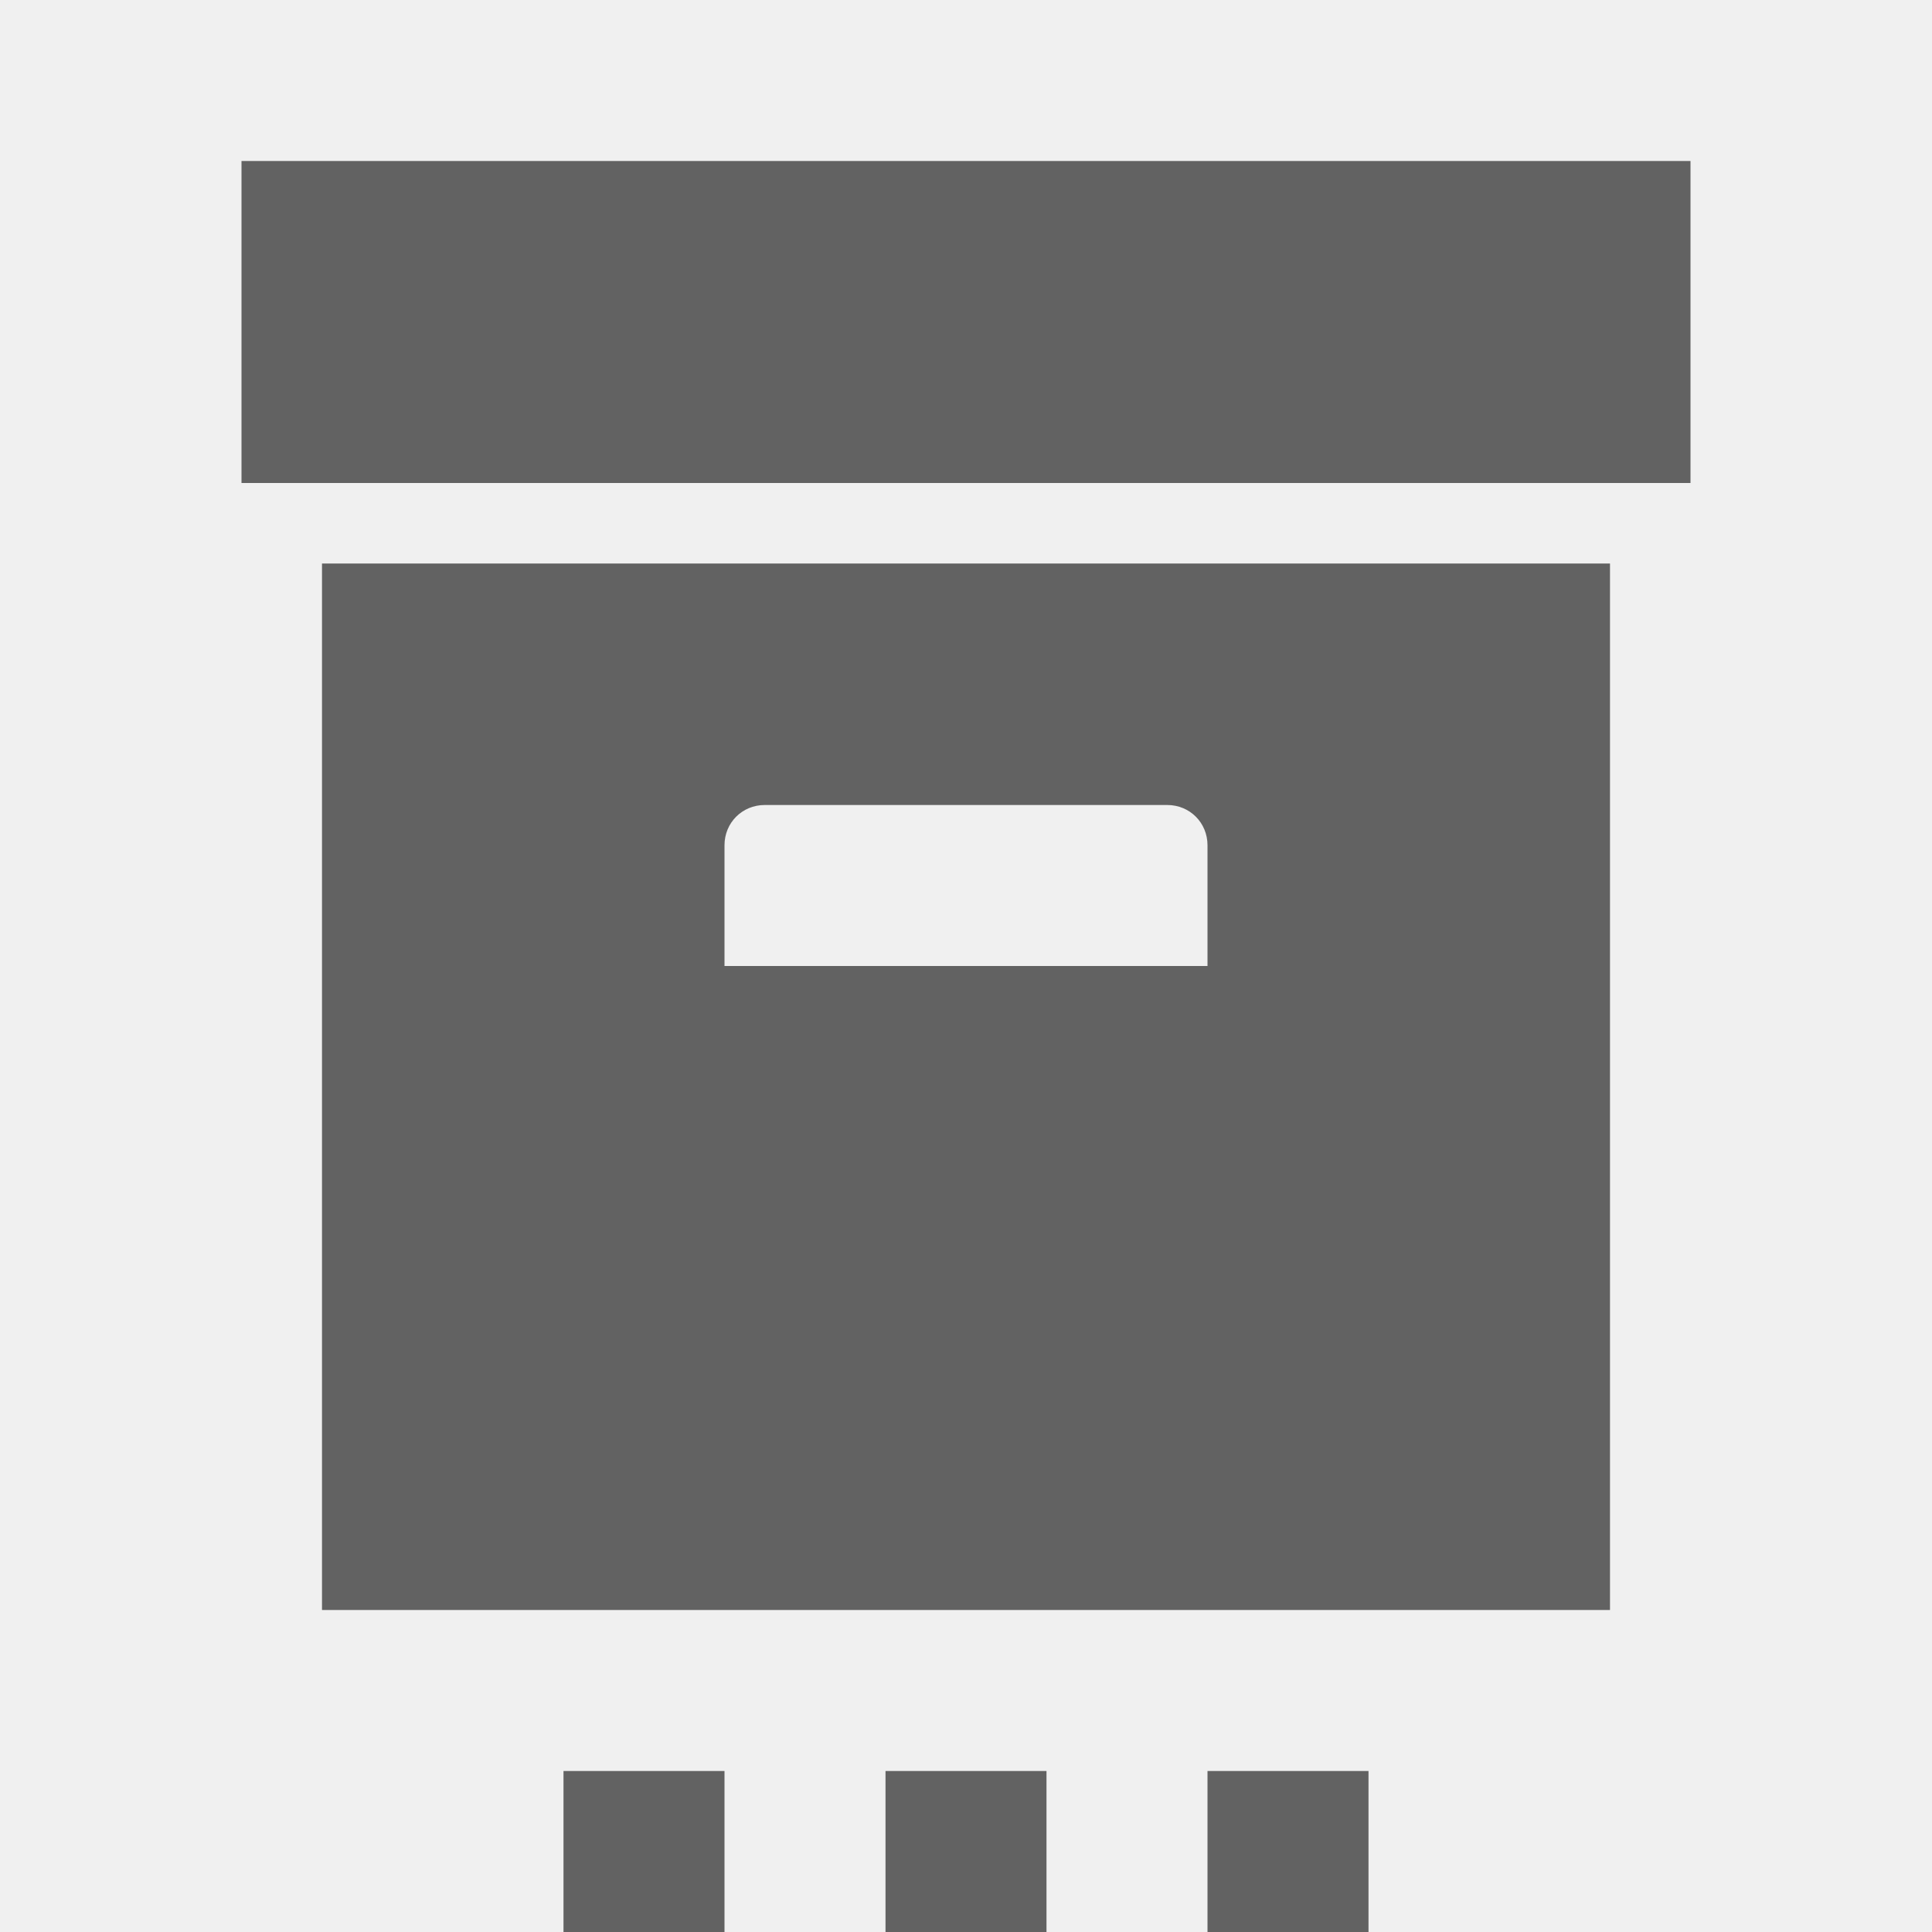
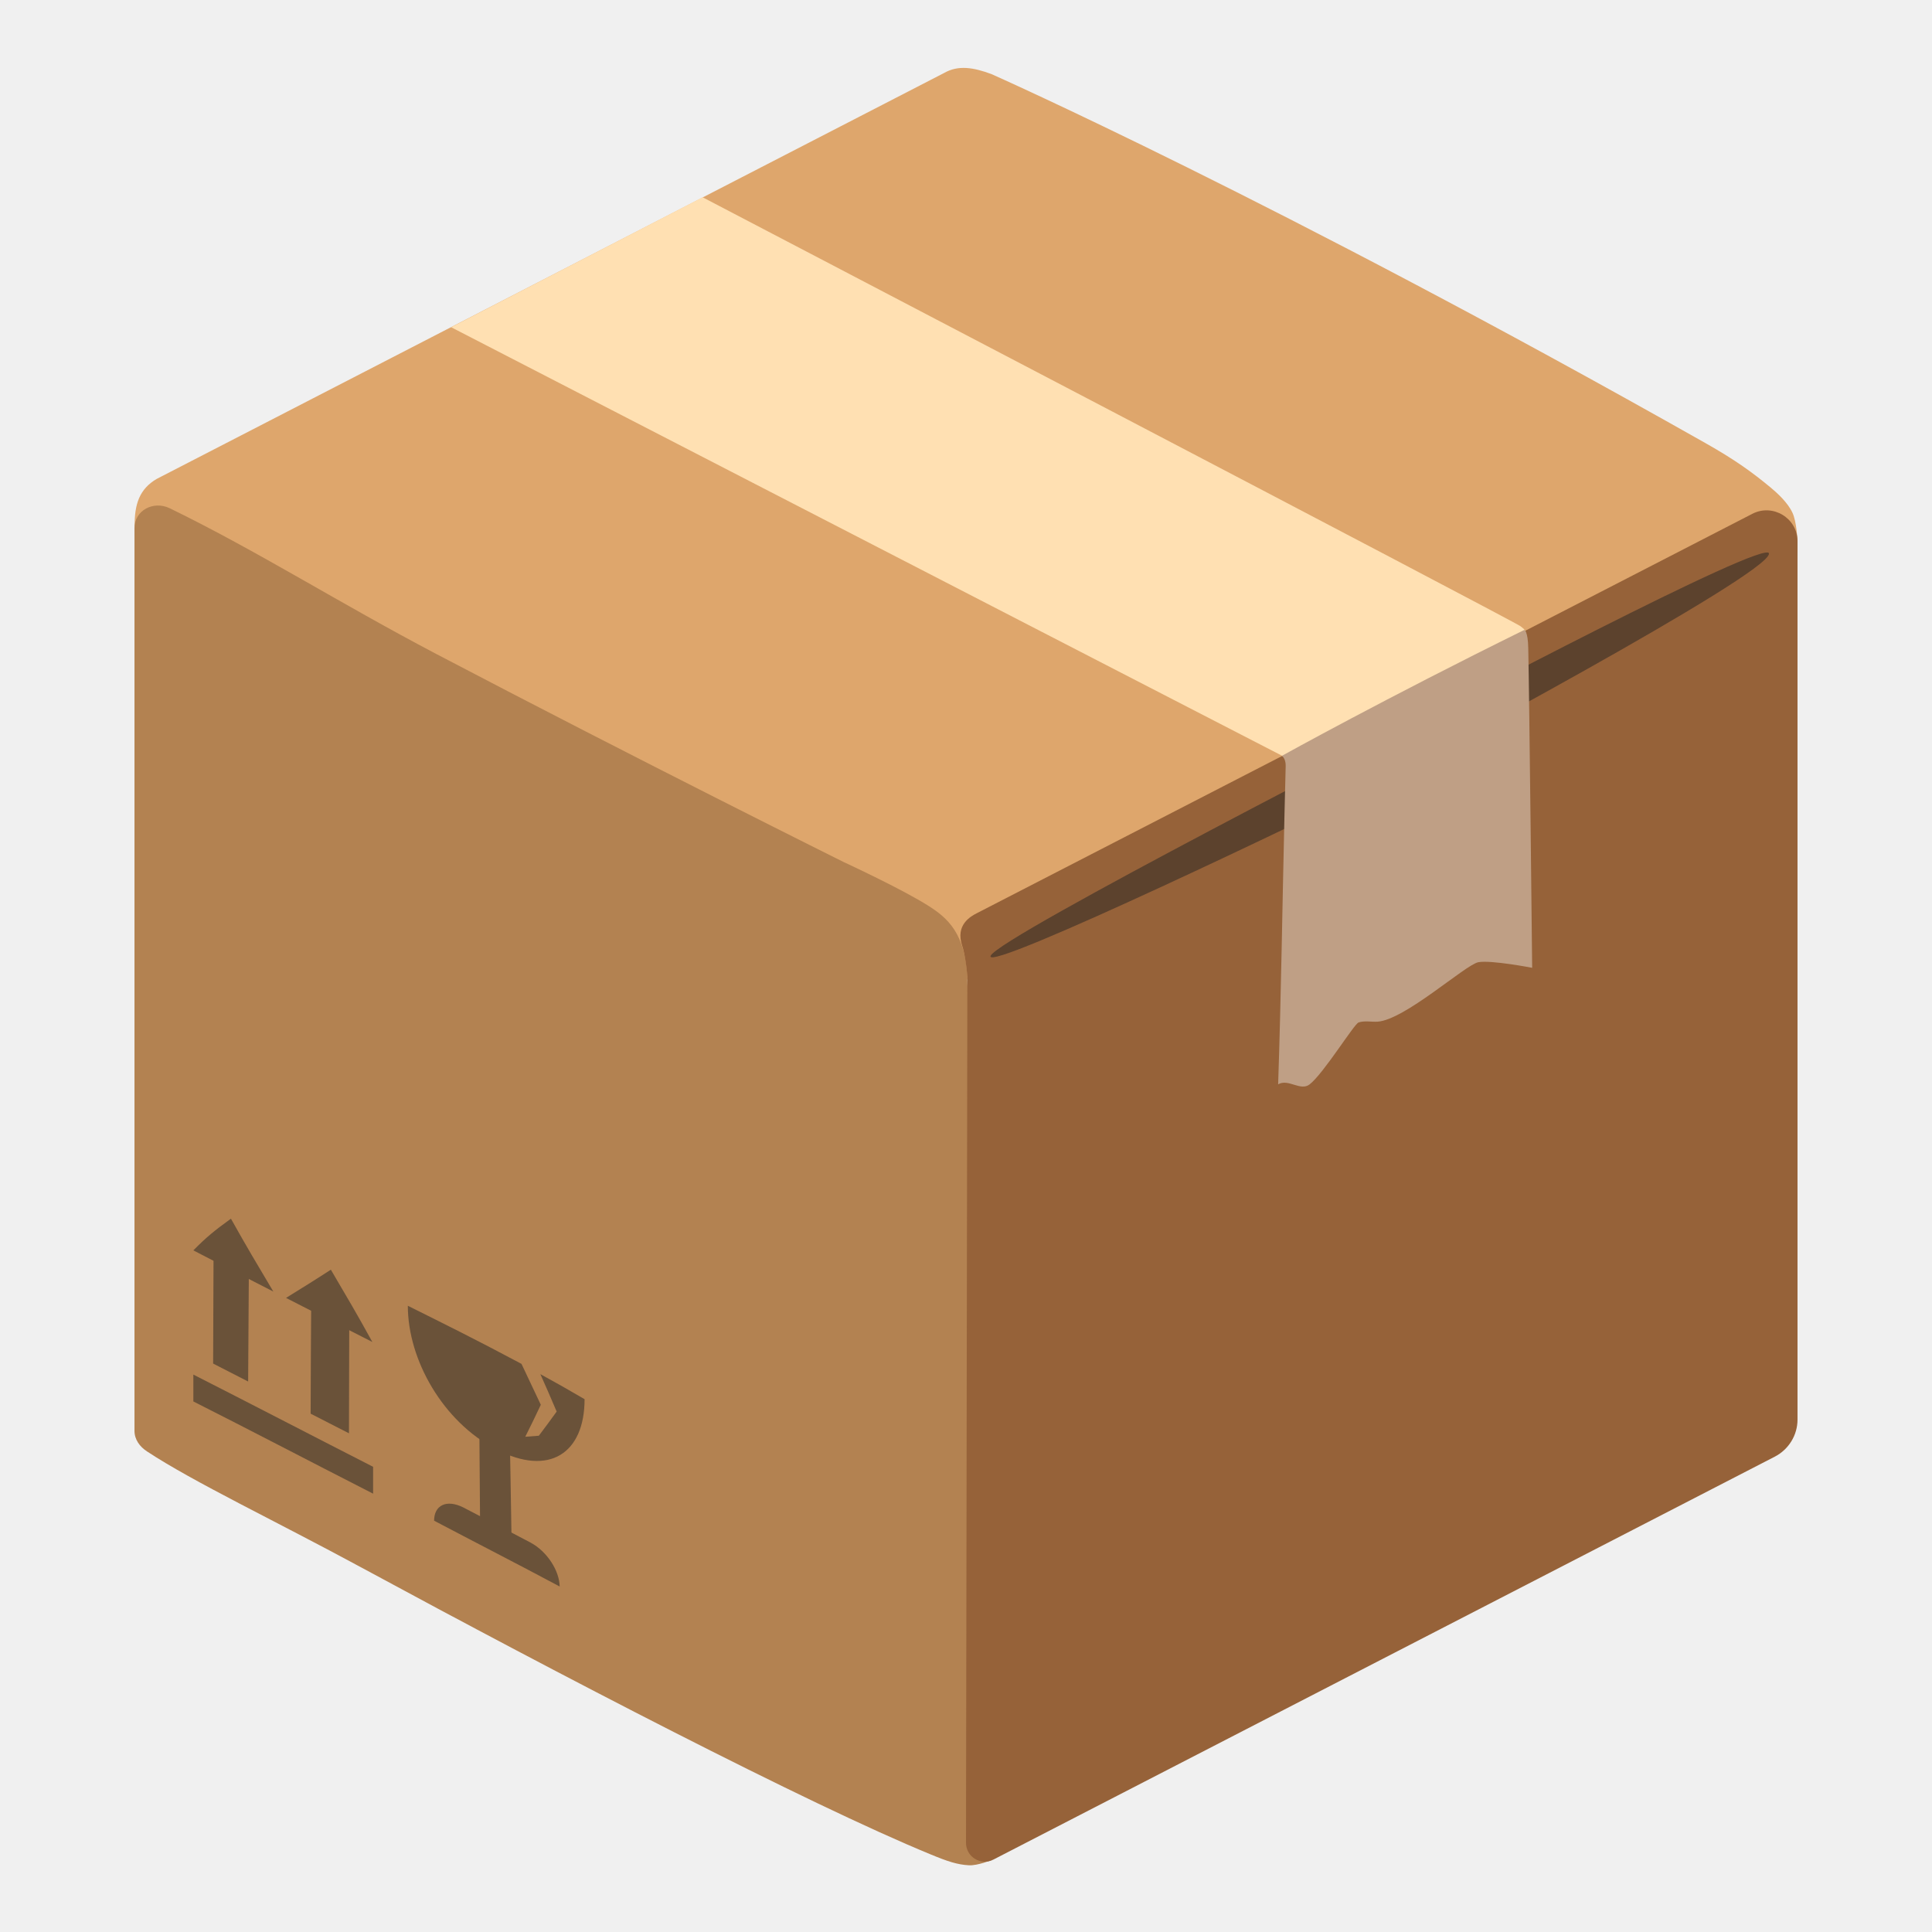
- <svg xmlns="http://www.w3.org/2000/svg" width="24" height="24" preserveAspectRatio="xMidYMid meet" viewBox="0 0 24 24" style="-ms-transform: rotate(360deg); -webkit-transform: rotate(360deg); transform: rotate(360deg);">
-   <path d="M21 2v4H3V2h18M4 7h16v13H4V7m5 5h6v-1.5c0-.28-.22-.5-.5-.5h-5c-.28 0-.5.22-.5.5V12M7 24h2v-2H7v2m4 0h2v-2h-2v2m4 0h2v-2h-2v2z" fill="#626262" />
-   <rect x="0" y="0" width="24" height="24" fill="rgba(0, 0, 0, 0)" />
+ <svg xmlns="http://www.w3.org/2000/svg" aria-hidden="true" role="img" width="1em" height="1em" preserveAspectRatio="xMidYMid meet" viewBox="0 0 128 128">
+   <path fill="#fff" d="M-183.97 248.8h302.33v169.12h-302.33z" />
+   <path d="M62.54 4.84L10.38 31.73c-1.14.67-1.47 1.67-1.46 3.12l.1 1.81L64.09 64.9l54.94-27.79s.06-.28.06-1.26c0 0-.05-1.29-.34-1.89c-.32-.68-1-1.29-1.44-1.66c-1.17-.97-2.34-1.83-4.33-2.95C84.45 13.22 65.69 4.91 65.69 4.91c-1.21-.45-2.21-.61-3.15-.07z" fill="#dea66c" />
+   <path d="M9.74 96.16c3.04 2.01 8.59 4.65 14.2 7.69c13.04 7.06 29.52 15.64 37.72 19.01c1.11.46 1.77.68 2.54.72c.57.03 1.51-.35 1.51-.35s-1.53-55.19-1.62-58.34c-.09-3.08-1.38-4.1-2.52-4.84c-1.78-1.14-5.64-2.92-5.64-2.92s-13.52-6.72-27.02-13.8c-6.42-3.37-11.84-6.82-17.67-9.66c-1.07-.51-2.33.13-2.33 1.33v59.8c0 .57.35 1.05.83 1.36z" fill="#b38251" />
+   <path d="M117.58 96.51L65.82 123.2c-.83.43-1.82-.17-1.82-1.11l.09-57.18c0-.55-.17-1.76-.34-2.24c-.47-1.4.55-1.96 1.01-2.19l51.34-26.44c1.36-.7 2.99.29 2.99 1.82v58.19c0 1.03-.58 1.98-1.51 2.46z" fill="#966239" />
+   <path d="M94.46 47.59S66.09 62.1 65.63 63.33c-.46 1.22 22.26-9.7 24.92-11.07c3.01-1.55 26.65-14.19 26.65-15.58c.01-1.14-22.74 10.91-22.74 10.91z" opacity=".5" fill="#212121" />
+   <g opacity=".5">
+     <path d="M12.81 92.85c3.69 1.86 7.35 3.78 11.91 6.11v-1.78c-4.54-2.32-8.21-4.23-11.91-6.11v1.78z" fill="#212121" />
+     <path d="M20.58 93.66c1.04.53 1.56.8 2.54 1.3c.01-3.1.01-4.65.02-7.75c-.98-.5-1.49-.76-2.52-1.29c-.02 3.1-.03 4.64-.04 7.74z" fill="#212121" />
+     <path d="M14.12 90.34c.86.44 1.34.69 2.32 1.19l.05-7.72c-.99-.51-1.47-.75-2.34-1.21c-.01 3.1-.02 4.65-.03 7.74z" fill="#212121" />
+     <path d="M18.95 85.99c2.37 1.21 3.63 1.86 5.72 2.92c-1.04-1.89-1.61-2.85-2.75-4.79c-1.17.76-1.78 1.13-2.97 1.87z" fill="#212121" />
+     <path d="M12.81 82.84c1.77.92 2.96 1.53 5.3 2.73c-1.16-1.95-1.74-2.92-2.81-4.83c-1.09.79-1.6 1.2-2.49 2.1z" fill="#212121" />
+   </g>
+   <g opacity=".5">
+     <path d="M31.81 101.4c.83.43 1.26.66 2.09 1.09c-.06-3.68-.09-5.52-.16-9.2c-.8-.42-1.2-.63-2-1.04c.03 3.66.04 5.49.07 9.15z" fill="#212121" />
+     <path d="M28.76 100.75c3.04 1.6 5.4 2.8 8.32 4.36c-.02-1.05-.83-2.32-1.93-2.91c-1.72-.91-2.7-1.41-4.44-2.32c-1.12-.57-1.95-.16-1.95.87z" fill="#212121" />
+     <path d="M34.55 90.36l1.28 2.71c-.4.85-.61 1.28-1.03 2.12c.36-.03.54-.04.9-.07c.48-.64.72-.96 1.18-1.6c-.42-.99-.64-1.49-1.08-2.48c1.22.67 1.82 1.01 2.93 1.66c0 3.58-2.34 5.16-5.86 3.32c-3.52-1.83-5.85-5.92-5.85-9.51c2.62 1.31 4.38 2.17 7.53 3.85z" fill="#212121" />
+   </g>
+   <path d="M100.74 41.49c-.5-.37-54.19-28.42-54.19-28.42l-16.66 8.61l55.05 28.39l.03.03l16.11-8.25s-.03-.08-.12-.18c-.07-.06-.19-.15-.22-.18z" fill="#ffe0b2" />
+   <path d="M101 41.73c-9.12 4.49-16.06 8.34-16.06 8.34c.23.23.24.53.24.68c-.03 1.16-.05 2.08-.08 3.23c-.14 5.95-.22 11.91-.42 17.86c.67-.4 1.48.48 2.09 0c.94-.74 2.94-4 3.24-4.1c.4-.13.83-.03 1.24-.05c1.8-.1 5.83-3.77 6.69-3.94c.83-.16 3.57.37 3.57.37s-.19-18.15-.26-21.2c-.02-1.08-.25-1.19-.25-1.19z" fill="#bf9f85" />
+   <path d="M-98.73 4.84l-51.83 26.68c-2.52 1.48-1.8 5.09-1.8 5.09l55.17 28.3l55.07-27.86c.05-.17.11-1.21-.15-3.19c-.14-1.04-3.25-2.94-6.03-4.51C-76.82 13.22-95.58 4.91-95.58 4.91c-1.21-.45-2.2-.61-3.15-.07z" fill="#dea66c" />
+   <path d="M-151.53 96.16c3.04 2.01 8.59 4.65 14.2 7.69c13.04 7.06 29.52 15.64 37.72 19.01c2.45 1.01 3.75.51 3.75.51s-1.15-56.3-1.11-59.45c.02-1.32-1.59-3.12-2.74-3.86c-1.78-1.14-5.64-2.92-5.64-2.92s-13.52-6.72-27.02-13.8c-6.42-3.37-11.84-6.82-17.67-9.66c-1.06-.52-2.33.12-2.32 1.31v59.8c0 .58.36 1.06.83 1.37z" fill="#bf8049" />
+   <path d="M-43.69 96.51l-51.76 26.69c-.83.43-1.82-.17-1.82-1.11l.09-57.18c0-.55-.41-1.98-.56-2.48c-.14-.5.35-1.51.81-1.74l51.76-26.66c1.36-.7 2.99.29 2.99 1.82v58.19c0 1.04-.58 1.99-1.51 2.47z" fill="#9e673c" />
+   <path d="M-70.71 52.26c3.01-1.55 26.65-14.19 26.65-15.58c0-1.14-22.75 10.91-22.75 10.91S-95.18 62.1-95.64 63.33c-.45 1.22 22.26-9.7 24.93-11.07z" fill="#212121" opacity=".5" />
+   <g opacity=".5">
+     <path d="M-148.46 92.85c3.69 1.86 7.35 3.78 11.91 6.11v-1.78c-4.54-2.32-8.21-4.23-11.91-6.11v1.78z" fill="#212121" />
+     <path d="M-140.69 93.66c1.04.53 1.56.8 2.54 1.3c.01-3.1.01-4.65.02-7.75c-.98-.5-1.49-.76-2.52-1.29c-.01 3.1-.02 4.64-.04 7.74z" fill="#212121" />
+     <path d="M-147.15 90.34c.86.44 1.34.69 2.32 1.19l.05-7.72c-.99-.51-1.47-.75-2.34-1.21c-.01 3.1-.02 4.65-.03 7.74z" fill="#212121" />
+     <path d="M-142.32 85.99c2.37 1.21 3.63 1.86 5.72 2.92c-1.04-1.89-1.61-2.85-2.75-4.79c-1.17.76-1.78 1.13-2.97 1.87z" fill="#212121" />
+     <path d="M-148.46 82.84c1.77.92 2.96 1.53 5.3 2.73c-1.16-1.95-1.74-2.92-2.81-4.83c-1.09.79-1.6 1.2-2.49 2.1z" fill="#212121" />
+   </g>
+   <g opacity=".5">
+     <path d="M-129.46 101.4c.83.43 1.26.66 2.09 1.09c-.06-3.68-.09-5.52-.16-9.2c-.8-.42-1.2-.63-2-1.04c.03 3.66.04 5.49.07 9.15z" fill="#212121" />
+     <path d="M-132.51 100.75c3.04 1.6 5.4 2.8 8.32 4.36c-.02-1.05-.83-2.32-1.93-2.91c-1.72-.91-2.7-1.41-4.44-2.32c-1.12-.57-1.94-.16-1.95.87z" fill="#212121" />
+     <path d="M-126.72 90.36l1.28 2.71c-.4.85-.61 1.28-1.03 2.12c.36-.03.54-.04.9-.07c.48-.64.72-.96 1.18-1.6c-.42-.99-.64-1.49-1.08-2.48c1.22.67 1.82 1.01 2.93 1.66c0 3.58-2.34 5.16-5.86 3.32c-3.52-1.83-5.85-5.92-5.85-9.51c2.63 1.31 4.38 2.17 7.53 3.85z" fill="#212121" />
+   </g>
+   <path d="M-61.86 42.33c-.5-.37-54.32-28.49-54.32-28.49l-16.68 8.6l55.11 28.37c4.76-2.45 12.32-6.35 16.12-8.3a1.15 1.15 0 0 0-.23-.18z" fill="#ffe0b2" />
+   <path d="M-61.63 42.5c-8.34 3.77-16.5 8.11-16.5 8.11c.21.09.73.74.73.74c-.03 1.16-.05 2.31-.08 3.47c-.14 5.95-.22 11.91-.42 17.86c.67-.4 1.48.48 2.09 0c.94-.74 2.94-4 3.24-4.1c.4-.13.83-.03 1.24-.05c1.8-.1 5.83-3.77 6.69-3.94c.83-.16 3.57.37 3.57.37s-.21-18.15-.26-21.2c-.02-.87-.3-1.26-.3-1.26z" fill="#bf9f85" />
+   <g>
+     <path d="M223.81 4.84l-51.83 26.68c-2.52 1.48-1.8 5.09-1.8 5.09l55.17 28.3l55.07-27.86c.05-.17.11-1.21-.15-3.19c-.14-1.04-3.25-2.94-6.03-4.51c-28.53-16.12-47.29-24.42-47.29-24.42c-1.2-.47-2.2-.63-3.14-.09z" fill="#dea66c" />
+     <path d="M171.01 96.16c3.04 2.01 8.59 4.65 14.2 7.69c13.04 7.06 29.52 15.64 37.72 19.01c2.45 1.01 3.75.51 3.75.51s-1.15-56.3-1.11-59.45c.02-1.32-1.59-3.12-2.74-3.86c-1.78-1.14-5.64-2.92-5.64-2.92s-13.52-6.72-27.02-13.8c-6.42-3.37-11.84-6.82-17.67-9.66c-1.06-.52-2.33.12-2.32 1.31v59.8c0 .58.35 1.06.83 1.37z" fill="#bf8049" />
+     <path d="M278.85 96.51l-51.76 26.69c-.83.43-1.82-.17-1.82-1.11l.09-57.18c0-.55-.41-1.98-.56-2.48c-.14-.5.35-1.51.81-1.74l51.76-26.66c1.36-.7 2.99.29 2.99 1.82v58.19c0 1.04-.59 1.99-1.51 2.47z" fill="#9e673c" />
+     <path d="M251.82 52.26c3.01-1.55 26.65-14.19 26.65-15.58c0-1.14-22.75 10.91-22.75 10.91S227.36 62.1 226.9 63.33c-.46 1.22 22.26-9.7 24.92-11.07z" fill="#784d30" />
+     <g opacity=".85">
+       <path d="M173.36 93.22c3.69 1.86 7.35 3.78 11.91 6.11v-1.78c-4.54-2.32-8.21-4.23-11.91-6.11v1.78z" fill="#784d30" />
+       <path d="M181.13 94.02c1.04.53 1.56.8 2.54 1.3c.01-3.1.01-4.65.02-7.75c-.98-.5-1.49-.76-2.52-1.29c-.02 3.1-.03 4.65-.04 7.74z" fill="#784d30" />
+       <path d="M174.67 90.71c.86.44 1.34.69 2.32 1.19l.05-7.72c-.99-.51-1.47-.75-2.34-1.21c-.01 3.09-.02 4.64-.03 7.74z" fill="#784d30" />
+       <path d="M179.5 86.36c2.37 1.21 3.63 1.86 5.72 2.92c-1.04-1.89-1.61-2.85-2.75-4.79c-1.17.76-1.78 1.13-2.97 1.87z" fill="#784d30" />
+       <path d="M173.36 83.2c1.77.92 2.96 1.53 5.3 2.73c-1.16-1.95-1.74-2.92-2.81-4.83c-1.09.79-1.6 1.2-2.49 2.1z" fill="#784d30" />
+     </g>
+     <g opacity=".85">
+       <path d="M192.35 101.77c.83.43 1.26.66 2.09 1.09c-.06-3.68-.09-5.52-.16-9.2c-.8-.42-1.2-.63-2-1.04c.04 3.66.05 5.49.07 9.15z" fill="#784d30" />
+       <path d="M189.31 101.12c3.04 1.6 5.4 2.8 8.32 4.36c-.02-1.05-.83-2.32-1.93-2.91c-1.72-.91-2.7-1.41-4.44-2.32c-1.12-.57-1.95-.16-1.95.87z" fill="#784d30" />
+       <path d="M195.1 90.73l1.28 2.71c-.4.85-.61 1.28-1.03 2.12c.36-.03.54-.04.9-.07c.48-.64.72-.96 1.18-1.6c-.42-.99-.64-1.49-1.08-2.48c1.22.67 1.82 1.01 2.93 1.66c0 3.58-2.34 5.16-5.86 3.32c-3.52-1.83-5.85-5.92-5.85-9.51c2.62 1.31 4.38 2.17 7.53 3.85z" fill="#784d30" />
+     </g>
+     <path d="M260.68 42.33c-.5-.37-54.32-28.49-54.32-28.49l-16.68 8.6l55.11 28.37c4.76-2.45 12.32-6.35 16.12-8.3c-.07-.06-.14-.12-.23-.18z" fill="#ffe0b2" />
+     <path d="M260.91 42.5c-8.34 3.77-16.5 8.11-16.5 8.11c.21.09.73.74.73.74c-.03 1.16-.05 2.31-.08 3.47c-.14 5.95-.22 11.91-.42 17.86c.67-.4 1.48.48 2.09 0c.94-.74 2.94-4 3.24-4.1c.4-.13.83-.03 1.24-.05c1.8-.1 5.83-3.77 6.69-3.94c.83-.16 3.57.37 3.57.37s-.21-18.15-.26-21.2c-.02-.87-.3-1.26-.3-1.26z" fill="#bf9f85" />
+   </g>
+   <g>
+     <path d="M566.51 4.84l-51.83 26.68c-2.52 1.48-1.8 5.09-1.8 5.09l55.17 28.3l55.07-27.86c.05-.17.11-1.21-.15-3.19c-.14-1.04-3.25-2.94-6.03-4.51c-28.53-16.12-47.29-24.42-47.29-24.42c-1.2-.47-2.2-.63-3.14-.09z" fill="#dea66c" />
+     <path d="M513.71 96.16c3.04 2.01 8.59 4.65 14.2 7.69c13.04 7.06 29.52 15.64 37.72 19.01c2.45 1.01 3.75.51 3.75.51s-1.15-56.3-1.11-59.45c.02-1.32-1.59-3.12-2.74-3.86c-1.78-1.14-5.64-2.92-5.64-2.92s-13.52-6.72-27.02-13.8c-6.42-3.37-11.84-6.82-17.67-9.66c-1.06-.52-2.33.12-2.32 1.31v59.8c0 .58.35 1.06.83 1.37z" fill="#bf8049" />
+     <path d="M621.55 96.51l-51.76 26.69c-.83.43-1.82-.17-1.82-1.11l.09-57.18c0-.55-.41-1.98-.56-2.48c-.14-.5.35-1.51.81-1.74l51.76-26.66c1.36-.7 2.99.29 2.99 1.82v58.19a2.815 2.815 0 0 1-1.51 2.47z" fill="#9e673c" />
+     <path d="M594.52 52.26c3.01-1.55 26.65-14.19 26.65-15.58c0-1.14-22.75 10.91-22.75 10.91S570.06 62.1 569.6 63.33c-.46 1.22 22.26-9.7 24.92-11.07z" fill="#784d30" />
+     <g opacity=".85">
+       <path d="M516.06 93.22c3.69 1.86 7.35 3.78 11.91 6.11v-1.78c-4.54-2.32-8.21-4.23-11.91-6.11v1.78z" fill="#784d30" />
+       <path d="M523.82 94.02c1.04.53 1.56.8 2.54 1.3c.01-3.1.01-4.65.02-7.75c-.98-.5-1.49-.76-2.52-1.29c-.01 3.1-.02 4.65-.04 7.74z" fill="#784d30" />
+       <path d="M517.37 90.71c.86.44 1.34.69 2.32 1.19l.05-7.72c-.99-.51-1.47-.75-2.34-1.21c-.01 3.09-.02 4.64-.03 7.74z" fill="#784d30" />
+       <path d="M522.2 86.36c2.37 1.21 3.64 1.86 5.72 2.92c-1.04-1.89-1.61-2.85-2.75-4.79c-1.17.76-1.78 1.13-2.97 1.87z" fill="#784d30" />
+       <path d="M516.06 83.2c1.77.92 2.96 1.53 5.3 2.73c-1.16-1.95-1.74-2.92-2.81-4.83c-1.09.79-1.61 1.2-2.49 2.1z" fill="#784d30" />
+     </g>
+     <g opacity=".85">
+       <path d="M535.05 101.77c.83.43 1.26.66 2.09 1.09c-.06-3.68-.09-5.52-.16-9.2c-.8-.42-1.2-.63-2-1.04c.04 3.66.05 5.49.07 9.15z" fill="#784d30" />
+       <path d="M532.01 101.12c3.04 1.6 5.4 2.8 8.32 4.36c-.02-1.05-.83-2.32-1.93-2.91c-1.72-.91-2.7-1.41-4.44-2.32c-1.13-.57-1.95-.16-1.95.87z" fill="#784d30" />
+       <path d="M537.8 90.73l1.28 2.71c-.4.85-.61 1.28-1.03 2.12c.36-.03.54-.04.9-.07c.48-.64.72-.96 1.18-1.6c-.42-.99-.64-1.49-1.08-2.48c1.22.67 1.82 1.01 2.93 1.66c0 3.58-2.34 5.16-5.86 3.32s-5.85-5.92-5.85-9.51c2.62 1.31 4.38 2.17 7.53 3.85z" fill="#784d30" />
+     </g>
+     <path d="M603.38 42.33c-.5-.37-54.32-28.49-54.32-28.49l-16.68 8.6l55.11 28.37c4.76-2.45 12.32-6.35 16.12-8.3c-.07-.06-.14-.12-.23-.18z" fill="#fce8b2" />
+     <path d="M603.61 42.5c-8.34 3.77-16.5 8.11-16.5 8.11c.21.09.72.74.72.74c-.03 1.16-.05 2.31-.08 3.47c-.14 5.95-.22 11.91-.42 17.86c.67-.4 1.48.48 2.09 0c.94-.74 2.94-4 3.24-4.1c.4-.13.83-.03 1.24-.05c1.8-.1 5.83-3.77 6.69-3.94c.83-.16 3.57.37 3.57.37s-.21-18.15-.26-21.2c-.01-.87-.29-1.26-.29-1.26z" fill="#ecb354" />
+   </g>
+   <g>
+     <path d="M62.54 216.07l-51.83 26.68c-2.52 1.48-1.8 5.09-1.8 5.09l55.17 28.3l55.07-27.86c.05-.17.11-1.21-.15-3.19c-.14-1.04-3.25-2.94-6.03-4.51c-28.53-16.12-47.29-24.42-47.29-24.42c-1.2-.47-2.2-.63-3.14-.09z" fill="#dea66c" />
+     <path d="M9.74 307.39c3.04 2.01 8.59 4.65 14.2 7.69c13.04 7.06 29.52 15.64 37.72 19.01c2.45 1.01 3.75.51 3.75.51s-1.15-56.3-1.11-59.45c.02-1.32-1.59-3.12-2.74-3.86c-1.78-1.14-5.64-2.92-5.64-2.92s-13.52-6.72-27.02-13.8c-6.42-3.37-11.84-6.82-17.67-9.66c-1.06-.52-2.33.12-2.32 1.31v59.8c0 .59.35 1.06.83 1.37z" fill="#bd8955" />
+     <path d="M117.58 307.74l-51.76 26.69c-.83.43-1.82-.17-1.82-1.11l.09-57.18c0-.55-.41-1.98-.56-2.48c-.14-.5.35-1.51.81-1.74l51.76-26.66c1.36-.7 2.99.29 2.99 1.82v58.19c0 1.04-.58 1.99-1.51 2.47z" fill="#a06841" />
+     <path d="M90.55 263.49c3.01-1.55 26.65-14.19 26.65-15.58c0-1.14-22.75 10.91-22.75 10.91s-28.37 14.51-28.83 15.74c-.44 1.22 22.27-9.7 24.93-11.07z" fill="#784d30" />
+     <g opacity=".73">
+       <path d="M12.09 304.45c3.69 1.86 7.35 3.78 11.91 6.11v-1.78c-4.54-2.32-8.21-4.23-11.91-6.11v1.78z" fill="#784d30" />
+       <path d="M19.86 305.25c1.04.53 1.56.8 2.54 1.3c.01-3.1.01-4.65.02-7.75c-.98-.5-1.49-.76-2.52-1.29c-.02 3.1-.03 4.65-.04 7.74z" fill="#784d30" />
+       <path d="M13.4 301.94c.86.44 1.34.69 2.32 1.19l.05-7.72c-.99-.51-1.47-.75-2.34-1.21c-.01 3.09-.02 4.64-.03 7.74z" fill="#784d30" />
+       <path d="M18.23 297.59c2.37 1.21 3.63 1.86 5.72 2.92c-1.04-1.89-1.61-2.85-2.75-4.79c-1.17.76-1.78 1.13-2.97 1.87z" fill="#784d30" />
+       <path d="M12.09 294.43c1.77.92 2.96 1.53 5.3 2.73c-1.16-1.95-1.74-2.92-2.81-4.83c-1.09.79-1.6 1.2-2.49 2.1z" fill="#784d30" />
+     </g>
+     <g opacity=".73">
+       <path d="M31.09 313c.83.43 1.26.66 2.09 1.09c-.06-3.68-.09-5.52-.16-9.2c-.8-.42-1.2-.63-2-1.04c.03 3.66.04 5.49.07 9.15z" fill="#784d30" />
+       <path d="M28.04 312.35c3.04 1.6 5.4 2.8 8.32 4.36c-.02-1.05-.83-2.33-1.93-2.91c-1.72-.91-2.7-1.41-4.44-2.32c-1.12-.57-1.95-.16-1.95.87z" fill="#784d30" />
+       <path d="M33.83 301.96l1.28 2.71c-.4.85-.61 1.28-1.03 2.12c.36-.03.54-.04.9-.07c.48-.64.72-.96 1.18-1.6c-.42-.99-.64-1.49-1.08-2.48c1.22.67 1.82 1.01 2.93 1.66c0 3.58-2.34 5.16-5.86 3.32c-3.52-1.83-5.85-5.92-5.85-9.51c2.62 1.31 4.38 2.17 7.53 3.85z" fill="#784d30" />
+     </g>
+     <path d="M99.41 253.56c-.5-.37-54.32-28.49-54.32-28.49l-16.68 8.6l55.11 28.37c4.76-2.45 12.32-6.35 16.12-8.3c-.06-.06-.14-.12-.23-.18z" fill="#fce8b2" />
+     <path d="M99.64 253.73c-8.34 3.77-16.5 8.11-16.5 8.11c.21.09.73.74.73.74c-.03 1.16-.05 2.31-.08 3.47c-.14 5.95-.22 11.91-.42 17.86c.67-.4 1.48.48 2.09 0c.94-.74 2.94-4 3.24-4.1c.4-.13.83-.03 1.24-.05c1.8-.1 5.83-3.77 6.69-3.94c.83-.16 3.57.37 3.57.37s-.21-18.15-.26-21.2c-.02-.87-.3-1.26-.3-1.26z" fill="#ecb354" />
+   </g>
+   <g>
+     <path d="M401.82 4.84l-51.83 26.68c-2.52 1.48-1.8 5.09-1.8 5.09l55.17 28.3l55.07-27.86c.05-.17.11-1.21-.15-3.19c-.14-1.04-3.25-2.94-6.03-4.51c-28.53-16.12-47.29-24.42-47.29-24.42c-1.2-.47-2.2-.63-3.14-.09z" fill="#e6a467" />
+     <path d="M349.02 96.16c3.04 2.01 8.59 4.65 14.2 7.69c13.04 7.06 29.52 15.64 37.72 19.01c2.45 1.01 3.75.51 3.75.51s-1.15-56.3-1.11-59.45c.02-1.32-1.59-3.12-2.74-3.86c-1.78-1.14-5.64-2.92-5.64-2.92s-13.52-6.72-27.02-13.8c-6.42-3.37-11.84-6.82-17.67-9.66c-1.06-.52-2.33.12-2.32 1.31v59.8c0 .58.35 1.06.83 1.37z" fill="#d68b52" />
+     <path d="M456.86 96.51L405.1 123.2c-.83.43-1.82-.17-1.82-1.11l.09-57.18c0-.55-.41-1.98-.56-2.48c-.14-.5.35-1.51.81-1.74l51.76-26.66c1.36-.7 2.99.29 2.99 1.82v58.19a2.815 2.815 0 0 1-1.51 2.47z" fill="#a06841" />
+     <path d="M429.83 52.26c3.01-1.55 26.65-14.19 26.65-15.58c0-1.14-22.75 10.91-22.75 10.91S405.36 62.1 404.9 63.33c-.45 1.22 22.27-9.7 24.93-11.07z" fill="#784d30" />
+     <g opacity=".73">
+       <path d="M351.37 93.22c3.69 1.86 7.35 3.78 11.91 6.11v-1.78c-4.54-2.32-8.21-4.23-11.91-6.11v1.78z" fill="#784d30" />
+       <path d="M359.13 94.02c1.04.53 1.56.8 2.54 1.3c.01-3.1.01-4.65.02-7.75c-.98-.5-1.49-.76-2.52-1.29c-.01 3.1-.02 4.65-.04 7.74z" fill="#784d30" />
+       <path d="M352.68 90.71c.86.44 1.34.69 2.32 1.19l.05-7.72c-.99-.51-1.47-.75-2.35-1.21c0 3.09-.01 4.64-.02 7.74z" fill="#784d30" />
+       <path d="M357.51 86.36c2.37 1.21 3.64 1.86 5.72 2.92c-1.04-1.89-1.61-2.85-2.75-4.79c-1.17.76-1.78 1.13-2.97 1.87z" fill="#784d30" />
+       <path d="M351.37 83.2c1.77.92 2.96 1.53 5.3 2.73c-1.16-1.95-1.74-2.92-2.81-4.83c-1.09.79-1.61 1.2-2.49 2.1z" fill="#784d30" />
+     </g>
+     <g opacity=".73">
+       <path d="M370.36 101.77c.83.43 1.26.66 2.09 1.09c-.06-3.68-.09-5.52-.16-9.2c-.8-.42-1.2-.63-2-1.04c.04 3.66.05 5.49.07 9.15z" fill="#784d30" />
+       <path d="M367.32 101.12c3.04 1.6 5.4 2.8 8.32 4.36c-.02-1.05-.83-2.32-1.93-2.91c-1.72-.91-2.7-1.41-4.44-2.32c-1.13-.57-1.95-.16-1.95.87z" fill="#784d30" />
+       <path d="M373.11 90.73l1.28 2.71c-.4.85-.61 1.28-1.03 2.12c.36-.03.54-.04.9-.07c.48-.64.72-.96 1.18-1.6c-.42-.99-.64-1.49-1.08-2.48c1.22.67 1.82 1.01 2.93 1.66c0 3.58-2.34 5.16-5.86 3.32c-3.52-1.83-5.85-5.92-5.85-9.51c2.62 1.31 4.38 2.17 7.53 3.85z" fill="#784d30" />
+     </g>
+     <path d="M438.69 42.33c-.5-.37-54.32-28.49-54.32-28.49l-16.68 8.6l55.11 28.37c4.76-2.45 12.32-6.35 16.12-8.3c-.07-.06-.14-.12-.23-.18z" fill="#fce8b2" />
+     <path d="M438.92 42.5c-8.34 3.77-16.5 8.11-16.5 8.11c.21.09.73.74.73.74c-.03 1.16-.05 2.31-.08 3.47c-.14 5.95-.22 11.91-.42 17.86c.67-.4 1.48.48 2.09 0c.94-.74 2.94-4 3.24-4.1c.4-.13.83-.03 1.24-.05c1.8-.1 5.83-3.77 6.69-3.94c.83-.16 3.57.37 3.57.37s-.21-18.15-.26-21.2c-.02-.87-.3-1.26-.3-1.26z" fill="#ecb354" />
+   </g>
+   <g>
+     <path d="M-240.63 4.84l-51.83 26.68c-2.52 1.48-1.8 5.09-1.8 5.09l55.17 28.3l55.07-27.86c.05-.17.11-1.21-.15-3.19c-.14-1.04-3.25-2.94-6.03-4.51c-28.53-16.12-47.29-24.42-47.29-24.42c-1.2-.47-2.2-.63-3.14-.09z" fill="#e6a475" />
+     <path d="M-293.43 96.16c3.04 2.01 8.59 4.65 14.2 7.69c13.04 7.06 29.52 15.64 37.72 19.01c2.45 1.01 3.75.51 3.75.51s-1.15-56.3-1.11-59.45c.02-1.32-1.59-3.12-2.74-3.86c-1.78-1.14-5.64-2.92-5.64-2.92s-13.52-6.72-27.02-13.8c-6.42-3.37-11.84-6.82-17.67-9.66c-1.06-.52-2.33.12-2.32 1.31v59.8c0 .58.35 1.06.83 1.37z" fill="#c78c61" />
+     <path d="M-185.59 96.51l-51.76 26.69c-.83.43-1.82-.17-1.82-1.11l.09-57.18c0-.55-.41-1.98-.56-2.48c-.14-.5.35-1.51.81-1.74l51.76-26.66c1.36-.7 2.99.29 2.99 1.82v58.19a2.815 2.815 0 0 1-1.51 2.47z" fill="#a06841" />
+     <path d="M-212.62 52.26c3.01-1.55 26.65-14.19 26.65-15.58c0-1.14-22.75 10.91-22.75 10.91s-28.37 14.51-28.83 15.74c-.45 1.22 22.26-9.7 24.93-11.07z" fill="#784d30" />
+     <g opacity=".73">
+       <path d="M-291.08 93.22c3.69 1.86 7.35 3.78 11.91 6.11v-1.78c-4.54-2.32-8.21-4.23-11.91-6.11v1.78z" fill="#784d30" />
+       <path d="M-283.32 94.02c1.04.53 1.56.8 2.54 1.3c.01-3.1.01-4.65.02-7.75c-.98-.5-1.49-.76-2.52-1.29c-.01 3.1-.02 4.65-.04 7.74z" fill="#784d30" />
+       <path d="M-289.77 90.71c.86.44 1.34.69 2.32 1.19l.05-7.72c-.99-.51-1.47-.75-2.34-1.21c-.01 3.09-.02 4.64-.03 7.74z" fill="#784d30" />
+       <path d="M-284.95 86.36c2.37 1.21 3.63 1.86 5.72 2.92c-1.04-1.89-1.61-2.85-2.75-4.79c-1.16.76-1.77 1.13-2.97 1.87z" fill="#784d30" />
+       <path d="M-291.08 83.2c1.77.92 2.96 1.53 5.3 2.73c-1.16-1.95-1.74-2.92-2.81-4.83c-1.09.79-1.61 1.2-2.49 2.1z" fill="#784d30" />
+     </g>
+     <g opacity=".73">
+       <path d="M-272.09 101.77c.83.43 1.26.66 2.09 1.09c-.06-3.68-.09-5.52-.16-9.2c-.8-.42-1.2-.63-2-1.04c.04 3.66.05 5.49.07 9.15z" fill="#784d30" />
+       <path d="M-275.13 101.12c3.04 1.6 5.4 2.8 8.32 4.36c-.02-1.05-.83-2.32-1.93-2.91c-1.72-.91-2.7-1.41-4.44-2.32c-1.13-.57-1.95-.16-1.95.87z" fill="#784d30" />
+       <path d="M-269.34 90.73l1.28 2.71c-.4.85-.61 1.28-1.03 2.12c.36-.03.54-.04.9-.07c.48-.64.72-.96 1.18-1.6c-.42-.99-.64-1.49-1.08-2.48c1.22.67 1.82 1.01 2.93 1.66c0 3.58-2.34 5.16-5.86 3.32s-5.85-5.92-5.85-9.51c2.62 1.31 4.38 2.17 7.53 3.85z" fill="#784d30" />
+     </g>
+     <path d="M-203.76 42.33c-.5-.37-54.32-28.49-54.32-28.49l-16.68 8.6l55.11 28.37c4.76-2.45 12.32-6.35 16.12-8.3c-.07-.06-.14-.12-.23-.18z" fill="#fce8b2" />
+     <path d="M-203.54 42.5c-8.34 3.77-16.5 8.11-16.5 8.11c.21.09.73.74.73.74c-.03 1.16-.05 2.31-.08 3.47c-.14 5.95-.22 11.91-.42 17.86c.67-.4 1.48.48 2.09 0c.94-.74 2.94-4 3.24-4.1c.4-.13.83-.03 1.24-.05c1.8-.1 5.83-3.77 6.69-3.94c.83-.16 3.57.37 3.57.37s-.21-18.15-.26-21.2c-.01-.87-.3-1.26-.3-1.26z" fill="#ecb354" />
+   </g>
+   <path d="M90.29-146.79l-10.47 5.4l-21.48 11.07c-3.76 1.94-7.53 3.87-11.29 5.81c-2.52 1.3-7.89 2.93-8.71 6.08c-.18.71-.11 1.45-.03 2.18c.36 3.32.27 6.27 2.43 8.9c2.04 2.48 5.47 5.8 9.01 5.8c8.11 2.65 15.85 6.28 23.82 9.3c7.12 2.7 16.09 6.9 23.36 2.82c.88-.49 1.6-1.16 2.49-1.6c1.19-.59 2.43-1.05 3.61-1.68c3.35-1.77 6.3-4.2 9.47-6.26c5.34-3.48 11.24-5.92 16.99-8.61c2.89-1.35 5.76-2.77 8.49-4.42a47.9 47.9 0 0 0 3.96-2.65c.98-.73 2.71-1.74 3.05-3.01c.05-.17.07-.34.07-.52c-.01-.7-.41-1.34-.94-1.79c-1.76-1.5-4.26-2.28-6.33-3.19c-2.7-1.18-5.24-2.87-7.81-4.32c-5.42-3.06-10.88-6.04-16.38-8.93a675.49 675.49 0 0 0-12.28-6.3c-2.11-1.05-4.22-2.09-6.34-3.13c-1.36-.66-3.13-1.75-4.69-.95z" fill="#e6a475" />
+   <path d="M38.78-57.74c.77.88 1.81 1.52 2.83 2.1c5.09 2.89 10.31 5.52 15.53 8.2c2.61 1.35 5.23 2.69 7.84 4.04c2.57 1.33 5.15 2.65 7.72 3.98l6.93 3.57c1.82.94 3.64 1.88 5.46 2.81c1.1.57 2.2 1.14 3.31 1.7c1.41.73 2.39 1.44 4.02.85c1.36-.49 1.44-2.15 1.75-3.43c.86-3.51 1.22-7.13 1.37-10.74c.21-4.78.05-9.58-.1-14.36c-.18-5.74.18-11.49-.06-17.26c-.07-1.58-.11-3.17-.16-4.74c-.04-1.39-.89-2.66-1.7-3.74c-.99-1.31-2.11-2.69-2.18-4.33c-.13-2.69-2.81-3.47-4.83-4.36c-3.05-1.35-5.99-3.01-8.96-4.53a1074.144 1074.144 0 0 1-31.34-16.7c-1.25-.69-8.13-6.01-8.16-2.05c-.16 17.81-.33 35.61-.62 53.42c-.03 1.6-.03 3.29.75 4.68c.17.35.37.63.6.89z" fill="#a06841" />
+   <path d="M144.15-57.63c-1.05 1.05-2.57 1.8-4.5 2.79c-4.13 2.12-8.27 4.25-12.4 6.37c-8.41 4.32-16.81 8.64-25.22 12.95c-1.83.94-8.1 5.04-10.16 4.15c-1.58-.68-.62-8.5-.62-10.22v-22.09v-11.41c0-4.14.39-8.53-.27-12.61c-.2-1.24-.42-2.39.33-3.49c1.2-1.74 4.09-2.67 5.93-3.62c2.23-1.15 4.46-2.3 6.7-3.45c5.66-2.92 11.31-5.83 16.97-8.75l13.5-6.96c2.41-1.24 5.07-3.18 7.66-3.95c2.3-.68 2.74 1.36 2.88 3.28c.4 5.75.33 11.58.46 17.34c.26 11.46.42 22.91.5 34.37c.02 2.61-.58 4.13-1.76 5.3z" fill="#c78c61" />
+   <g>
+     <path d="M117.23-100.16c2.95-1.52 26.07-13.88 26.08-15.24c0-1.12-22.26 10.67-22.26 10.67s-27.76 14.2-28.2 15.4c-.45 1.2 21.77-9.48 24.38-10.83z" fill="#a06841" />
+   </g>
+   <linearGradient id="ssvg-id-packagea" gradientUnits="userSpaceOnUse" x1="28.2" y1="-108.368" x2="14.107" y2="-79.066" gradientTransform="matrix(-1 0 0 1 124.88 0)">
+     <stop offset=".31" stop-color="#fce8b2" />
+     <stop offset=".399" stop-color="#ffcc80" />
+   </linearGradient>
+   <path d="M110.19-80.18c.2-5.82.28-11.65.41-17.47c.03-1.13.05-2.26.08-3.39c0 0-.01-.38-.21-.47l-54.04-27.82l16.32-8.41s52.65 27.51 53.14 27.87c.49.36.49.36.51 1.41c.04 2.98.09 5.96.13 8.94l.09 6.16c.01.88.48 3.14.03 3.94c-.44.78-2.68 1.18-3.49 1.34c-.84.16-1.73.23-2.48.66c-1.54.87-2.31 3.09-4.07 3.2c-.41.02-.83-.08-1.22.05c-.29.1-.52.31-.74.52c-.85.81-1.67 1.73-2.59 2.46c-.59.45-1.21.61-1.87 1.01z" fill="url(#ssvg-id-packagea)" />
+   <path d="M127.72-48.65c0-2.64-.18-8.15-.18-8.15s-2.07 1.76-3.37 2.25c-1.02.38-2.13.58-3.02 1.21c-.92.66-1.52 1.71-2.46 2.35c-2.32 1.59-5.48.96-5.48.96v8.86l14.51-7.48z" fill="#ffcc80" />
+   <g>
+     <path d="M40.47-60.08c3.61 1.82 7.19 3.7 11.66 5.98v-1.74c-4.44-2.27-8.03-4.14-11.66-5.98v1.74z" fill="#7d5133" />
+     <path d="M48.07-59.3c1.01.52 1.52.78 2.49 1.28c.01-3.03.01-4.55.02-7.58c-.95-.49-1.46-.74-2.47-1.26c-.02 3.02-.03 4.54-.04 7.56z" fill="#7d5133" />
+     <path d="M41.75-62.54c.85.43 1.31.67 2.27 1.16l.05-7.56c-.97-.5-1.43-.74-2.29-1.18c-.01 3.04-.02 4.55-.03 7.58z" fill="#7d5133" />
+     <path d="M46.47-66.8c2.31 1.19 3.56 1.82 5.59 2.86c-1.02-1.84-1.57-2.79-2.7-4.69c-1.12.75-1.72 1.11-2.89 1.83z" fill="#7d5133" />
+     <path d="M40.47-69.88c1.73.9 2.89 1.49 5.19 2.67c-1.14-1.91-1.7-2.86-2.75-4.72c-1.07.77-1.57 1.17-2.44 2.05z" fill="#7d5133" />
+   </g>
+   <g>
+     <path d="M59.01-52.15c.82.42 1.23.64 2.05 1.07l-.15-9c-.78-.41-1.18-.62-1.95-1.02c.01 3.58.02 5.37.05 8.95z" fill="#7d5133" />
+     <path d="M56.03-52.78c2.97 1.57 5.29 2.74 8.14 4.27c-.02-1.03-.81-2.27-1.89-2.84c-1.68-.89-2.64-1.38-4.35-2.27c-1.09-.58-1.9-.17-1.9.84z" fill="#7d5133" />
+     <path d="M61.69-62.95c.5 1.06.76 1.59 1.25 2.65c-.4.83-.6 1.25-1.01 2.08c.36-.03.53-.04.88-.07c.47-.63.7-.94 1.15-1.57c-.41-.97-.63-1.45-1.05-2.43c1.2.65 1.78.99 2.87 1.63c0 3.51-2.29 5.04-5.73 3.25c-3.44-1.79-5.72-5.8-5.72-9.3c2.56 1.28 4.28 2.11 7.36 3.76z" fill="#7d5133" />
+   </g>
</svg>
